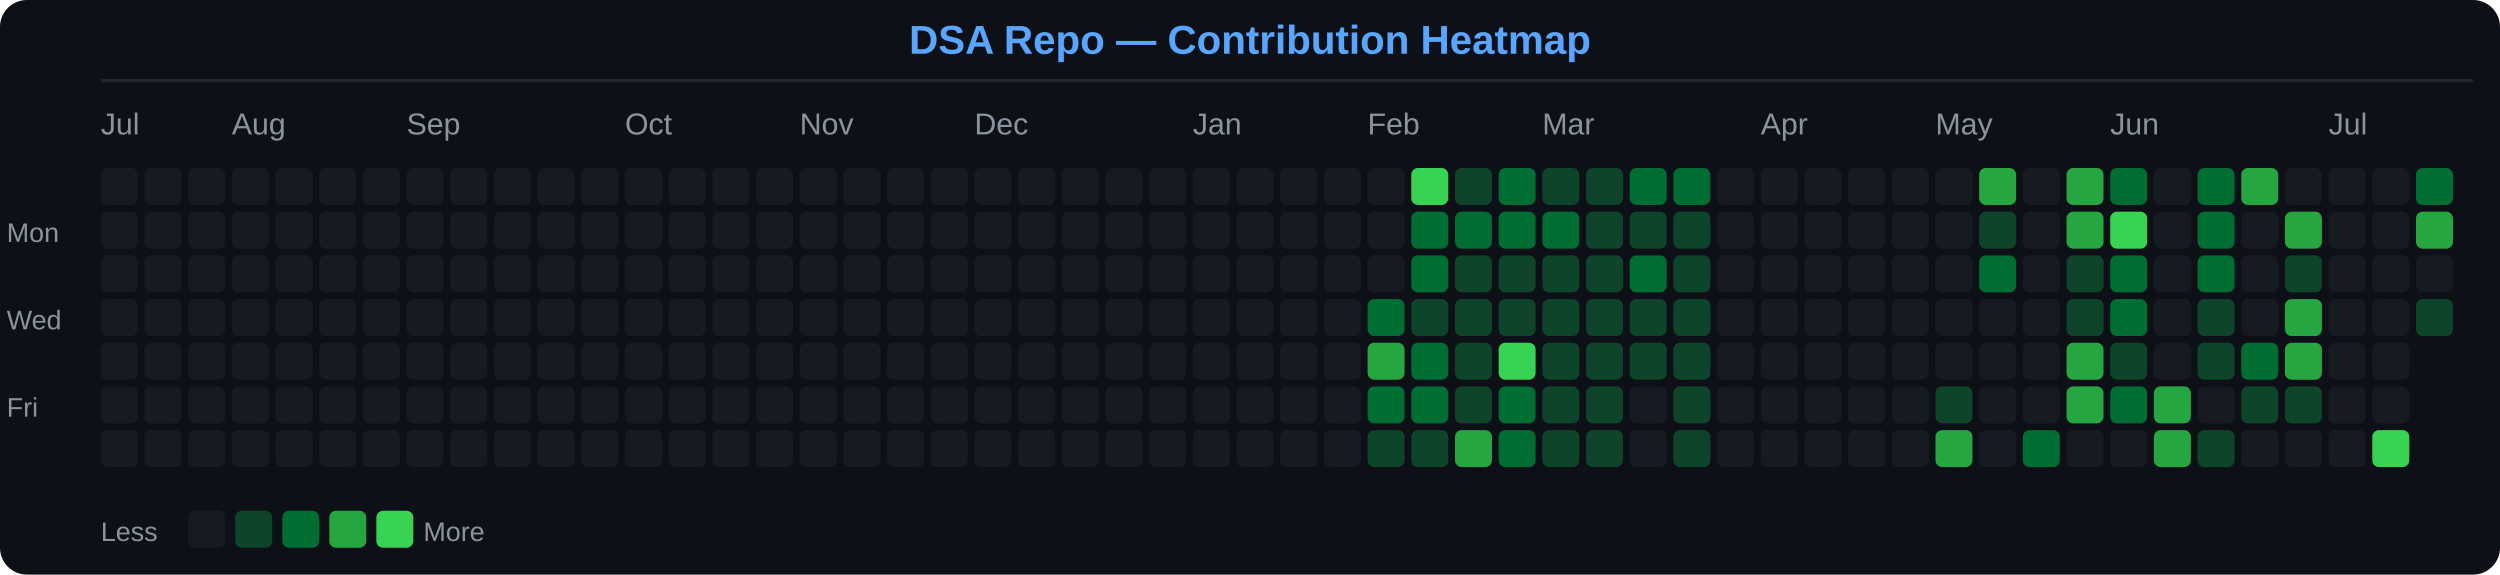
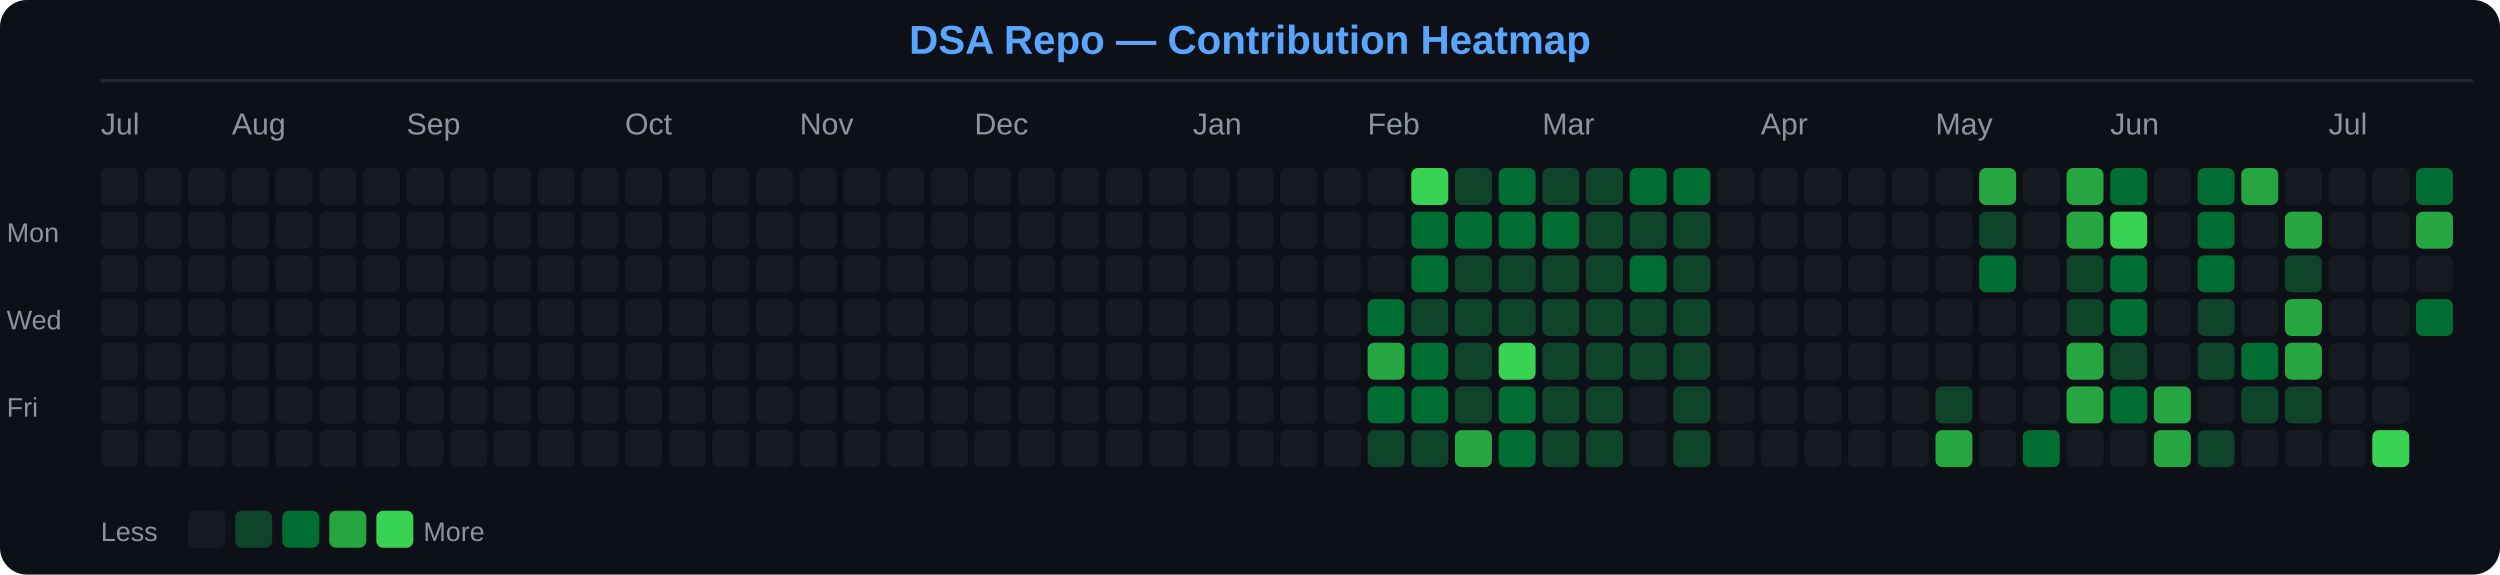
<svg xmlns="http://www.w3.org/2000/svg" width="744" height="171" viewBox="0 0 744 171">
  <rect width="744" height="171" fill="#0d1117" rx="8" />
  <text x="372" y="16" fill="#58a6ff" font-family="Arial,sans-serif" font-size="12" text-anchor="middle" font-weight="bold">DSA Repo — Contribution Heatmap</text>
  <line x1="30" y1="24" x2="736" y2="24" stroke="#21262d" stroke-width="1" />
  <text x="2" y="72" fill="#8b949e" font-family="Arial,sans-serif" font-size="8">Mon</text>
  <text x="2" y="98" fill="#8b949e" font-family="Arial,sans-serif" font-size="8">Wed</text>
  <text x="2" y="124" fill="#8b949e" font-family="Arial,sans-serif" font-size="8">Fri</text>
  <text x="30" y="40" fill="#8b949e" font-family="Arial,sans-serif" font-size="9">Jul</text>
  <rect x="30" y="50" width="11" height="11" rx="2" fill="#161b22" />
  <rect x="30" y="63" width="11" height="11" rx="2" fill="#161b22" />
  <rect x="30" y="76" width="11" height="11" rx="2" fill="#161b22" />
  <rect x="30" y="89" width="11" height="11" rx="2" fill="#161b22" />
  <rect x="30" y="102" width="11" height="11" rx="2" fill="#161b22" />
  <rect x="30" y="115" width="11" height="11" rx="2" fill="#161b22" />
  <rect x="30" y="128" width="11" height="11" rx="2" fill="#161b22" />
  <rect x="43" y="50" width="11" height="11" rx="2" fill="#161b22" />
  <rect x="43" y="63" width="11" height="11" rx="2" fill="#161b22" />
  <rect x="43" y="76" width="11" height="11" rx="2" fill="#161b22" />
  <rect x="43" y="89" width="11" height="11" rx="2" fill="#161b22" />
  <rect x="43" y="102" width="11" height="11" rx="2" fill="#161b22" />
  <rect x="43" y="115" width="11" height="11" rx="2" fill="#161b22" />
  <rect x="43" y="128" width="11" height="11" rx="2" fill="#161b22" />
  <rect x="56" y="50" width="11" height="11" rx="2" fill="#161b22" />
  <rect x="56" y="63" width="11" height="11" rx="2" fill="#161b22" />
  <rect x="56" y="76" width="11" height="11" rx="2" fill="#161b22" />
  <rect x="56" y="89" width="11" height="11" rx="2" fill="#161b22" />
  <rect x="56" y="102" width="11" height="11" rx="2" fill="#161b22" />
  <rect x="56" y="115" width="11" height="11" rx="2" fill="#161b22" />
  <rect x="56" y="128" width="11" height="11" rx="2" fill="#161b22" />
  <text x="69" y="40" fill="#8b949e" font-family="Arial,sans-serif" font-size="9">Aug</text>
  <rect x="69" y="50" width="11" height="11" rx="2" fill="#161b22" />
  <rect x="69" y="63" width="11" height="11" rx="2" fill="#161b22" />
  <rect x="69" y="76" width="11" height="11" rx="2" fill="#161b22" />
  <rect x="69" y="89" width="11" height="11" rx="2" fill="#161b22" />
  <rect x="69" y="102" width="11" height="11" rx="2" fill="#161b22" />
  <rect x="69" y="115" width="11" height="11" rx="2" fill="#161b22" />
  <rect x="69" y="128" width="11" height="11" rx="2" fill="#161b22" />
  <rect x="82" y="50" width="11" height="11" rx="2" fill="#161b22" />
  <rect x="82" y="63" width="11" height="11" rx="2" fill="#161b22" />
  <rect x="82" y="76" width="11" height="11" rx="2" fill="#161b22" />
  <rect x="82" y="89" width="11" height="11" rx="2" fill="#161b22" />
  <rect x="82" y="102" width="11" height="11" rx="2" fill="#161b22" />
  <rect x="82" y="115" width="11" height="11" rx="2" fill="#161b22" />
  <rect x="82" y="128" width="11" height="11" rx="2" fill="#161b22" />
  <rect x="95" y="50" width="11" height="11" rx="2" fill="#161b22" />
  <rect x="95" y="63" width="11" height="11" rx="2" fill="#161b22" />
  <rect x="95" y="76" width="11" height="11" rx="2" fill="#161b22" />
  <rect x="95" y="89" width="11" height="11" rx="2" fill="#161b22" />
  <rect x="95" y="102" width="11" height="11" rx="2" fill="#161b22" />
  <rect x="95" y="115" width="11" height="11" rx="2" fill="#161b22" />
  <rect x="95" y="128" width="11" height="11" rx="2" fill="#161b22" />
  <rect x="108" y="50" width="11" height="11" rx="2" fill="#161b22" />
  <rect x="108" y="63" width="11" height="11" rx="2" fill="#161b22" />
  <rect x="108" y="76" width="11" height="11" rx="2" fill="#161b22" />
  <rect x="108" y="89" width="11" height="11" rx="2" fill="#161b22" />
  <rect x="108" y="102" width="11" height="11" rx="2" fill="#161b22" />
  <rect x="108" y="115" width="11" height="11" rx="2" fill="#161b22" />
  <rect x="108" y="128" width="11" height="11" rx="2" fill="#161b22" />
  <text x="121" y="40" fill="#8b949e" font-family="Arial,sans-serif" font-size="9">Sep</text>
  <rect x="121" y="50" width="11" height="11" rx="2" fill="#161b22" />
  <rect x="121" y="63" width="11" height="11" rx="2" fill="#161b22" />
  <rect x="121" y="76" width="11" height="11" rx="2" fill="#161b22" />
  <rect x="121" y="89" width="11" height="11" rx="2" fill="#161b22" />
  <rect x="121" y="102" width="11" height="11" rx="2" fill="#161b22" />
  <rect x="121" y="115" width="11" height="11" rx="2" fill="#161b22" />
  <rect x="121" y="128" width="11" height="11" rx="2" fill="#161b22" />
  <rect x="134" y="50" width="11" height="11" rx="2" fill="#161b22" />
  <rect x="134" y="63" width="11" height="11" rx="2" fill="#161b22" />
  <rect x="134" y="76" width="11" height="11" rx="2" fill="#161b22" />
  <rect x="134" y="89" width="11" height="11" rx="2" fill="#161b22" />
  <rect x="134" y="102" width="11" height="11" rx="2" fill="#161b22" />
  <rect x="134" y="115" width="11" height="11" rx="2" fill="#161b22" />
  <rect x="134" y="128" width="11" height="11" rx="2" fill="#161b22" />
  <rect x="147" y="50" width="11" height="11" rx="2" fill="#161b22" />
  <rect x="147" y="63" width="11" height="11" rx="2" fill="#161b22" />
  <rect x="147" y="76" width="11" height="11" rx="2" fill="#161b22" />
  <rect x="147" y="89" width="11" height="11" rx="2" fill="#161b22" />
  <rect x="147" y="102" width="11" height="11" rx="2" fill="#161b22" />
  <rect x="147" y="115" width="11" height="11" rx="2" fill="#161b22" />
  <rect x="147" y="128" width="11" height="11" rx="2" fill="#161b22" />
  <rect x="160" y="50" width="11" height="11" rx="2" fill="#161b22" />
  <rect x="160" y="63" width="11" height="11" rx="2" fill="#161b22" />
  <rect x="160" y="76" width="11" height="11" rx="2" fill="#161b22" />
  <rect x="160" y="89" width="11" height="11" rx="2" fill="#161b22" />
  <rect x="160" y="102" width="11" height="11" rx="2" fill="#161b22" />
  <rect x="160" y="115" width="11" height="11" rx="2" fill="#161b22" />
  <rect x="160" y="128" width="11" height="11" rx="2" fill="#161b22" />
  <rect x="173" y="50" width="11" height="11" rx="2" fill="#161b22" />
  <rect x="173" y="63" width="11" height="11" rx="2" fill="#161b22" />
  <rect x="173" y="76" width="11" height="11" rx="2" fill="#161b22" />
  <rect x="173" y="89" width="11" height="11" rx="2" fill="#161b22" />
  <rect x="173" y="102" width="11" height="11" rx="2" fill="#161b22" />
  <rect x="173" y="115" width="11" height="11" rx="2" fill="#161b22" />
  <rect x="173" y="128" width="11" height="11" rx="2" fill="#161b22" />
  <text x="186" y="40" fill="#8b949e" font-family="Arial,sans-serif" font-size="9">Oct</text>
  <rect x="186" y="50" width="11" height="11" rx="2" fill="#161b22" />
  <rect x="186" y="63" width="11" height="11" rx="2" fill="#161b22" />
  <rect x="186" y="76" width="11" height="11" rx="2" fill="#161b22" />
  <rect x="186" y="89" width="11" height="11" rx="2" fill="#161b22" />
  <rect x="186" y="102" width="11" height="11" rx="2" fill="#161b22" />
  <rect x="186" y="115" width="11" height="11" rx="2" fill="#161b22" />
  <rect x="186" y="128" width="11" height="11" rx="2" fill="#161b22" />
  <rect x="199" y="50" width="11" height="11" rx="2" fill="#161b22" />
  <rect x="199" y="63" width="11" height="11" rx="2" fill="#161b22" />
  <rect x="199" y="76" width="11" height="11" rx="2" fill="#161b22" />
  <rect x="199" y="89" width="11" height="11" rx="2" fill="#161b22" />
  <rect x="199" y="102" width="11" height="11" rx="2" fill="#161b22" />
  <rect x="199" y="115" width="11" height="11" rx="2" fill="#161b22" />
  <rect x="199" y="128" width="11" height="11" rx="2" fill="#161b22" />
  <rect x="212" y="50" width="11" height="11" rx="2" fill="#161b22" />
  <rect x="212" y="63" width="11" height="11" rx="2" fill="#161b22" />
  <rect x="212" y="76" width="11" height="11" rx="2" fill="#161b22" />
  <rect x="212" y="89" width="11" height="11" rx="2" fill="#161b22" />
  <rect x="212" y="102" width="11" height="11" rx="2" fill="#161b22" />
  <rect x="212" y="115" width="11" height="11" rx="2" fill="#161b22" />
  <rect x="212" y="128" width="11" height="11" rx="2" fill="#161b22" />
  <rect x="225" y="50" width="11" height="11" rx="2" fill="#161b22" />
  <rect x="225" y="63" width="11" height="11" rx="2" fill="#161b22" />
  <rect x="225" y="76" width="11" height="11" rx="2" fill="#161b22" />
  <rect x="225" y="89" width="11" height="11" rx="2" fill="#161b22" />
  <rect x="225" y="102" width="11" height="11" rx="2" fill="#161b22" />
  <rect x="225" y="115" width="11" height="11" rx="2" fill="#161b22" />
  <rect x="225" y="128" width="11" height="11" rx="2" fill="#161b22" />
  <text x="238" y="40" fill="#8b949e" font-family="Arial,sans-serif" font-size="9">Nov</text>
  <rect x="238" y="50" width="11" height="11" rx="2" fill="#161b22" />
  <rect x="238" y="63" width="11" height="11" rx="2" fill="#161b22" />
  <rect x="238" y="76" width="11" height="11" rx="2" fill="#161b22" />
  <rect x="238" y="89" width="11" height="11" rx="2" fill="#161b22" />
  <rect x="238" y="102" width="11" height="11" rx="2" fill="#161b22" />
  <rect x="238" y="115" width="11" height="11" rx="2" fill="#161b22" />
  <rect x="238" y="128" width="11" height="11" rx="2" fill="#161b22" />
  <rect x="251" y="50" width="11" height="11" rx="2" fill="#161b22" />
  <rect x="251" y="63" width="11" height="11" rx="2" fill="#161b22" />
  <rect x="251" y="76" width="11" height="11" rx="2" fill="#161b22" />
  <rect x="251" y="89" width="11" height="11" rx="2" fill="#161b22" />
  <rect x="251" y="102" width="11" height="11" rx="2" fill="#161b22" />
  <rect x="251" y="115" width="11" height="11" rx="2" fill="#161b22" />
  <rect x="251" y="128" width="11" height="11" rx="2" fill="#161b22" />
  <rect x="264" y="50" width="11" height="11" rx="2" fill="#161b22" />
  <rect x="264" y="63" width="11" height="11" rx="2" fill="#161b22" />
  <rect x="264" y="76" width="11" height="11" rx="2" fill="#161b22" />
  <rect x="264" y="89" width="11" height="11" rx="2" fill="#161b22" />
  <rect x="264" y="102" width="11" height="11" rx="2" fill="#161b22" />
  <rect x="264" y="115" width="11" height="11" rx="2" fill="#161b22" />
  <rect x="264" y="128" width="11" height="11" rx="2" fill="#161b22" />
  <rect x="277" y="50" width="11" height="11" rx="2" fill="#161b22" />
  <rect x="277" y="63" width="11" height="11" rx="2" fill="#161b22" />
  <rect x="277" y="76" width="11" height="11" rx="2" fill="#161b22" />
  <rect x="277" y="89" width="11" height="11" rx="2" fill="#161b22" />
  <rect x="277" y="102" width="11" height="11" rx="2" fill="#161b22" />
  <rect x="277" y="115" width="11" height="11" rx="2" fill="#161b22" />
  <rect x="277" y="128" width="11" height="11" rx="2" fill="#161b22" />
  <text x="290" y="40" fill="#8b949e" font-family="Arial,sans-serif" font-size="9">Dec</text>
  <rect x="290" y="50" width="11" height="11" rx="2" fill="#161b22" />
  <rect x="290" y="63" width="11" height="11" rx="2" fill="#161b22" />
  <rect x="290" y="76" width="11" height="11" rx="2" fill="#161b22" />
  <rect x="290" y="89" width="11" height="11" rx="2" fill="#161b22" />
  <rect x="290" y="102" width="11" height="11" rx="2" fill="#161b22" />
  <rect x="290" y="115" width="11" height="11" rx="2" fill="#161b22" />
  <rect x="290" y="128" width="11" height="11" rx="2" fill="#161b22" />
  <rect x="303" y="50" width="11" height="11" rx="2" fill="#161b22" />
  <rect x="303" y="63" width="11" height="11" rx="2" fill="#161b22" />
  <rect x="303" y="76" width="11" height="11" rx="2" fill="#161b22" />
  <rect x="303" y="89" width="11" height="11" rx="2" fill="#161b22" />
  <rect x="303" y="102" width="11" height="11" rx="2" fill="#161b22" />
  <rect x="303" y="115" width="11" height="11" rx="2" fill="#161b22" />
  <rect x="303" y="128" width="11" height="11" rx="2" fill="#161b22" />
  <rect x="316" y="50" width="11" height="11" rx="2" fill="#161b22" />
  <rect x="316" y="63" width="11" height="11" rx="2" fill="#161b22" />
  <rect x="316" y="76" width="11" height="11" rx="2" fill="#161b22" />
  <rect x="316" y="89" width="11" height="11" rx="2" fill="#161b22" />
  <rect x="316" y="102" width="11" height="11" rx="2" fill="#161b22" />
  <rect x="316" y="115" width="11" height="11" rx="2" fill="#161b22" />
  <rect x="316" y="128" width="11" height="11" rx="2" fill="#161b22" />
  <rect x="329" y="50" width="11" height="11" rx="2" fill="#161b22" />
  <rect x="329" y="63" width="11" height="11" rx="2" fill="#161b22" />
  <rect x="329" y="76" width="11" height="11" rx="2" fill="#161b22" />
  <rect x="329" y="89" width="11" height="11" rx="2" fill="#161b22" />
  <rect x="329" y="102" width="11" height="11" rx="2" fill="#161b22" />
  <rect x="329" y="115" width="11" height="11" rx="2" fill="#161b22" />
  <rect x="329" y="128" width="11" height="11" rx="2" fill="#161b22" />
  <rect x="342" y="50" width="11" height="11" rx="2" fill="#161b22" />
  <rect x="342" y="63" width="11" height="11" rx="2" fill="#161b22" />
  <rect x="342" y="76" width="11" height="11" rx="2" fill="#161b22" />
  <rect x="342" y="89" width="11" height="11" rx="2" fill="#161b22" />
  <rect x="342" y="102" width="11" height="11" rx="2" fill="#161b22" />
  <rect x="342" y="115" width="11" height="11" rx="2" fill="#161b22" />
  <rect x="342" y="128" width="11" height="11" rx="2" fill="#161b22" />
  <text x="355" y="40" fill="#8b949e" font-family="Arial,sans-serif" font-size="9">Jan</text>
  <rect x="355" y="50" width="11" height="11" rx="2" fill="#161b22" />
  <rect x="355" y="63" width="11" height="11" rx="2" fill="#161b22" />
  <rect x="355" y="76" width="11" height="11" rx="2" fill="#161b22" />
  <rect x="355" y="89" width="11" height="11" rx="2" fill="#161b22" />
  <rect x="355" y="102" width="11" height="11" rx="2" fill="#161b22" />
  <rect x="355" y="115" width="11" height="11" rx="2" fill="#161b22" />
  <rect x="355" y="128" width="11" height="11" rx="2" fill="#161b22" />
  <rect x="368" y="50" width="11" height="11" rx="2" fill="#161b22" />
  <rect x="368" y="63" width="11" height="11" rx="2" fill="#161b22" />
  <rect x="368" y="76" width="11" height="11" rx="2" fill="#161b22" />
  <rect x="368" y="89" width="11" height="11" rx="2" fill="#161b22" />
  <rect x="368" y="102" width="11" height="11" rx="2" fill="#161b22" />
  <rect x="368" y="115" width="11" height="11" rx="2" fill="#161b22" />
  <rect x="368" y="128" width="11" height="11" rx="2" fill="#161b22" />
  <rect x="381" y="50" width="11" height="11" rx="2" fill="#161b22" />
  <rect x="381" y="63" width="11" height="11" rx="2" fill="#161b22" />
  <rect x="381" y="76" width="11" height="11" rx="2" fill="#161b22" />
  <rect x="381" y="89" width="11" height="11" rx="2" fill="#161b22" />
  <rect x="381" y="102" width="11" height="11" rx="2" fill="#161b22" />
  <rect x="381" y="115" width="11" height="11" rx="2" fill="#161b22" />
  <rect x="381" y="128" width="11" height="11" rx="2" fill="#161b22" />
  <rect x="394" y="50" width="11" height="11" rx="2" fill="#161b22" />
  <rect x="394" y="63" width="11" height="11" rx="2" fill="#161b22" />
  <rect x="394" y="76" width="11" height="11" rx="2" fill="#161b22" />
  <rect x="394" y="89" width="11" height="11" rx="2" fill="#161b22" />
  <rect x="394" y="102" width="11" height="11" rx="2" fill="#161b22" />
  <rect x="394" y="115" width="11" height="11" rx="2" fill="#161b22" />
  <rect x="394" y="128" width="11" height="11" rx="2" fill="#161b22" />
  <text x="407" y="40" fill="#8b949e" font-family="Arial,sans-serif" font-size="9">Feb</text>
  <rect x="407" y="50" width="11" height="11" rx="2" fill="#161b22" />
  <rect x="407" y="63" width="11" height="11" rx="2" fill="#161b22" />
  <rect x="407" y="76" width="11" height="11" rx="2" fill="#161b22" />
  <rect x="407" y="89" width="11" height="11" rx="2" fill="#006d32" />
  <rect x="407" y="102" width="11" height="11" rx="2" fill="#26a641" />
  <rect x="407" y="115" width="11" height="11" rx="2" fill="#006d32" />
  <rect x="407" y="128" width="11" height="11" rx="2" fill="#0e4429" />
  <rect x="420" y="50" width="11" height="11" rx="2" fill="#39d353" />
  <rect x="420" y="63" width="11" height="11" rx="2" fill="#006d32" />
  <rect x="420" y="76" width="11" height="11" rx="2" fill="#006d32" />
  <rect x="420" y="89" width="11" height="11" rx="2" fill="#0e4429" />
  <rect x="420" y="102" width="11" height="11" rx="2" fill="#006d32" />
  <rect x="420" y="115" width="11" height="11" rx="2" fill="#006d32" />
  <rect x="420" y="128" width="11" height="11" rx="2" fill="#0e4429" />
  <rect x="433" y="50" width="11" height="11" rx="2" fill="#0e4429" />
  <rect x="433" y="63" width="11" height="11" rx="2" fill="#006d32" />
  <rect x="433" y="76" width="11" height="11" rx="2" fill="#0e4429" />
  <rect x="433" y="89" width="11" height="11" rx="2" fill="#0e4429" />
  <rect x="433" y="102" width="11" height="11" rx="2" fill="#0e4429" />
  <rect x="433" y="115" width="11" height="11" rx="2" fill="#0e4429" />
  <rect x="433" y="128" width="11" height="11" rx="2" fill="#26a641" />
  <rect x="446" y="50" width="11" height="11" rx="2" fill="#006d32" />
  <rect x="446" y="63" width="11" height="11" rx="2" fill="#006d32" />
  <rect x="446" y="76" width="11" height="11" rx="2" fill="#0e4429" />
  <rect x="446" y="89" width="11" height="11" rx="2" fill="#0e4429" />
  <rect x="446" y="102" width="11" height="11" rx="2" fill="#39d353" />
  <rect x="446" y="115" width="11" height="11" rx="2" fill="#006d32" />
  <rect x="446" y="128" width="11" height="11" rx="2" fill="#006d32" />
  <text x="459" y="40" fill="#8b949e" font-family="Arial,sans-serif" font-size="9">Mar</text>
  <rect x="459" y="50" width="11" height="11" rx="2" fill="#0e4429" />
  <rect x="459" y="63" width="11" height="11" rx="2" fill="#006d32" />
  <rect x="459" y="76" width="11" height="11" rx="2" fill="#0e4429" />
  <rect x="459" y="89" width="11" height="11" rx="2" fill="#0e4429" />
  <rect x="459" y="102" width="11" height="11" rx="2" fill="#0e4429" />
  <rect x="459" y="115" width="11" height="11" rx="2" fill="#0e4429" />
  <rect x="459" y="128" width="11" height="11" rx="2" fill="#0e4429" />
  <rect x="472" y="50" width="11" height="11" rx="2" fill="#0e4429" />
  <rect x="472" y="63" width="11" height="11" rx="2" fill="#0e4429" />
  <rect x="472" y="76" width="11" height="11" rx="2" fill="#0e4429" />
  <rect x="472" y="89" width="11" height="11" rx="2" fill="#0e4429" />
  <rect x="472" y="102" width="11" height="11" rx="2" fill="#0e4429" />
  <rect x="472" y="115" width="11" height="11" rx="2" fill="#0e4429" />
  <rect x="472" y="128" width="11" height="11" rx="2" fill="#0e4429" />
  <rect x="485" y="50" width="11" height="11" rx="2" fill="#006d32" />
  <rect x="485" y="63" width="11" height="11" rx="2" fill="#0e4429" />
  <rect x="485" y="76" width="11" height="11" rx="2" fill="#006d32" />
  <rect x="485" y="89" width="11" height="11" rx="2" fill="#0e4429" />
  <rect x="485" y="102" width="11" height="11" rx="2" fill="#0e4429" />
  <rect x="485" y="115" width="11" height="11" rx="2" fill="#161b22" />
  <rect x="485" y="128" width="11" height="11" rx="2" fill="#161b22" />
  <rect x="498" y="50" width="11" height="11" rx="2" fill="#006d32" />
  <rect x="498" y="63" width="11" height="11" rx="2" fill="#0e4429" />
  <rect x="498" y="76" width="11" height="11" rx="2" fill="#0e4429" />
  <rect x="498" y="89" width="11" height="11" rx="2" fill="#0e4429" />
  <rect x="498" y="102" width="11" height="11" rx="2" fill="#0e4429" />
  <rect x="498" y="115" width="11" height="11" rx="2" fill="#0e4429" />
  <rect x="498" y="128" width="11" height="11" rx="2" fill="#0e4429" />
  <rect x="511" y="50" width="11" height="11" rx="2" fill="#161b22" />
  <rect x="511" y="63" width="11" height="11" rx="2" fill="#161b22" />
  <rect x="511" y="76" width="11" height="11" rx="2" fill="#161b22" />
  <rect x="511" y="89" width="11" height="11" rx="2" fill="#161b22" />
  <rect x="511" y="102" width="11" height="11" rx="2" fill="#161b22" />
  <rect x="511" y="115" width="11" height="11" rx="2" fill="#161b22" />
  <rect x="511" y="128" width="11" height="11" rx="2" fill="#161b22" />
  <text x="524" y="40" fill="#8b949e" font-family="Arial,sans-serif" font-size="9">Apr</text>
  <rect x="524" y="50" width="11" height="11" rx="2" fill="#161b22" />
  <rect x="524" y="63" width="11" height="11" rx="2" fill="#161b22" />
  <rect x="524" y="76" width="11" height="11" rx="2" fill="#161b22" />
  <rect x="524" y="89" width="11" height="11" rx="2" fill="#161b22" />
  <rect x="524" y="102" width="11" height="11" rx="2" fill="#161b22" />
  <rect x="524" y="115" width="11" height="11" rx="2" fill="#161b22" />
  <rect x="524" y="128" width="11" height="11" rx="2" fill="#161b22" />
  <rect x="537" y="50" width="11" height="11" rx="2" fill="#161b22" />
  <rect x="537" y="63" width="11" height="11" rx="2" fill="#161b22" />
  <rect x="537" y="76" width="11" height="11" rx="2" fill="#161b22" />
  <rect x="537" y="89" width="11" height="11" rx="2" fill="#161b22" />
  <rect x="537" y="102" width="11" height="11" rx="2" fill="#161b22" />
  <rect x="537" y="115" width="11" height="11" rx="2" fill="#161b22" />
  <rect x="537" y="128" width="11" height="11" rx="2" fill="#161b22" />
  <rect x="550" y="50" width="11" height="11" rx="2" fill="#161b22" />
  <rect x="550" y="63" width="11" height="11" rx="2" fill="#161b22" />
  <rect x="550" y="76" width="11" height="11" rx="2" fill="#161b22" />
  <rect x="550" y="89" width="11" height="11" rx="2" fill="#161b22" />
  <rect x="550" y="102" width="11" height="11" rx="2" fill="#161b22" />
  <rect x="550" y="115" width="11" height="11" rx="2" fill="#161b22" />
  <rect x="550" y="128" width="11" height="11" rx="2" fill="#161b22" />
  <rect x="563" y="50" width="11" height="11" rx="2" fill="#161b22" />
  <rect x="563" y="63" width="11" height="11" rx="2" fill="#161b22" />
  <rect x="563" y="76" width="11" height="11" rx="2" fill="#161b22" />
  <rect x="563" y="89" width="11" height="11" rx="2" fill="#161b22" />
  <rect x="563" y="102" width="11" height="11" rx="2" fill="#161b22" />
  <rect x="563" y="115" width="11" height="11" rx="2" fill="#161b22" />
  <rect x="563" y="128" width="11" height="11" rx="2" fill="#161b22" />
  <text x="576" y="40" fill="#8b949e" font-family="Arial,sans-serif" font-size="9">May</text>
  <rect x="576" y="50" width="11" height="11" rx="2" fill="#161b22" />
  <rect x="576" y="63" width="11" height="11" rx="2" fill="#161b22" />
  <rect x="576" y="76" width="11" height="11" rx="2" fill="#161b22" />
  <rect x="576" y="89" width="11" height="11" rx="2" fill="#161b22" />
  <rect x="576" y="102" width="11" height="11" rx="2" fill="#161b22" />
  <rect x="576" y="115" width="11" height="11" rx="2" fill="#0e4429" />
  <rect x="576" y="128" width="11" height="11" rx="2" fill="#26a641" />
  <rect x="589" y="50" width="11" height="11" rx="2" fill="#26a641" />
  <rect x="589" y="63" width="11" height="11" rx="2" fill="#0e4429" />
  <rect x="589" y="76" width="11" height="11" rx="2" fill="#006d32" />
  <rect x="589" y="89" width="11" height="11" rx="2" fill="#161b22" />
  <rect x="589" y="102" width="11" height="11" rx="2" fill="#161b22" />
  <rect x="589" y="115" width="11" height="11" rx="2" fill="#161b22" />
  <rect x="589" y="128" width="11" height="11" rx="2" fill="#161b22" />
  <rect x="602" y="50" width="11" height="11" rx="2" fill="#161b22" />
  <rect x="602" y="63" width="11" height="11" rx="2" fill="#161b22" />
  <rect x="602" y="76" width="11" height="11" rx="2" fill="#161b22" />
  <rect x="602" y="89" width="11" height="11" rx="2" fill="#161b22" />
  <rect x="602" y="102" width="11" height="11" rx="2" fill="#161b22" />
  <rect x="602" y="115" width="11" height="11" rx="2" fill="#161b22" />
  <rect x="602" y="128" width="11" height="11" rx="2" fill="#006d32" />
  <rect x="615" y="50" width="11" height="11" rx="2" fill="#26a641" />
  <rect x="615" y="63" width="11" height="11" rx="2" fill="#26a641" />
  <rect x="615" y="76" width="11" height="11" rx="2" fill="#0e4429" />
  <rect x="615" y="89" width="11" height="11" rx="2" fill="#0e4429" />
  <rect x="615" y="102" width="11" height="11" rx="2" fill="#26a641" />
  <rect x="615" y="115" width="11" height="11" rx="2" fill="#26a641" />
  <rect x="615" y="128" width="11" height="11" rx="2" fill="#161b22" />
  <text x="628" y="40" fill="#8b949e" font-family="Arial,sans-serif" font-size="9">Jun</text>
  <rect x="628" y="50" width="11" height="11" rx="2" fill="#006d32" />
  <rect x="628" y="63" width="11" height="11" rx="2" fill="#39d353" />
  <rect x="628" y="76" width="11" height="11" rx="2" fill="#006d32" />
  <rect x="628" y="89" width="11" height="11" rx="2" fill="#006d32" />
  <rect x="628" y="102" width="11" height="11" rx="2" fill="#0e4429" />
  <rect x="628" y="115" width="11" height="11" rx="2" fill="#006d32" />
  <rect x="628" y="128" width="11" height="11" rx="2" fill="#161b22" />
  <rect x="641" y="50" width="11" height="11" rx="2" fill="#161b22" />
  <rect x="641" y="63" width="11" height="11" rx="2" fill="#161b22" />
  <rect x="641" y="76" width="11" height="11" rx="2" fill="#161b22" />
  <rect x="641" y="89" width="11" height="11" rx="2" fill="#161b22" />
  <rect x="641" y="102" width="11" height="11" rx="2" fill="#161b22" />
  <rect x="641" y="115" width="11" height="11" rx="2" fill="#26a641" />
  <rect x="641" y="128" width="11" height="11" rx="2" fill="#26a641" />
  <rect x="654" y="50" width="11" height="11" rx="2" fill="#006d32" />
  <rect x="654" y="63" width="11" height="11" rx="2" fill="#006d32" />
  <rect x="654" y="76" width="11" height="11" rx="2" fill="#006d32" />
  <rect x="654" y="89" width="11" height="11" rx="2" fill="#0e4429" />
  <rect x="654" y="102" width="11" height="11" rx="2" fill="#0e4429" />
  <rect x="654" y="115" width="11" height="11" rx="2" fill="#161b22" />
  <rect x="654" y="128" width="11" height="11" rx="2" fill="#0e4429" />
  <rect x="667" y="50" width="11" height="11" rx="2" fill="#26a641" />
  <rect x="667" y="63" width="11" height="11" rx="2" fill="#161b22" />
  <rect x="667" y="76" width="11" height="11" rx="2" fill="#161b22" />
  <rect x="667" y="89" width="11" height="11" rx="2" fill="#161b22" />
  <rect x="667" y="102" width="11" height="11" rx="2" fill="#006d32" />
  <rect x="667" y="115" width="11" height="11" rx="2" fill="#0e4429" />
  <rect x="667" y="128" width="11" height="11" rx="2" fill="#161b22" />
  <rect x="680" y="50" width="11" height="11" rx="2" fill="#161b22" />
  <rect x="680" y="63" width="11" height="11" rx="2" fill="#26a641" />
  <rect x="680" y="76" width="11" height="11" rx="2" fill="#0e4429" />
  <rect x="680" y="89" width="11" height="11" rx="2" fill="#26a641" />
  <rect x="680" y="102" width="11" height="11" rx="2" fill="#26a641" />
  <rect x="680" y="115" width="11" height="11" rx="2" fill="#0e4429" />
  <rect x="680" y="128" width="11" height="11" rx="2" fill="#161b22" />
  <text x="693" y="40" fill="#8b949e" font-family="Arial,sans-serif" font-size="9">Jul</text>
  <rect x="693" y="50" width="11" height="11" rx="2" fill="#161b22" />
  <rect x="693" y="63" width="11" height="11" rx="2" fill="#161b22" />
  <rect x="693" y="76" width="11" height="11" rx="2" fill="#161b22" />
  <rect x="693" y="89" width="11" height="11" rx="2" fill="#161b22" />
  <rect x="693" y="102" width="11" height="11" rx="2" fill="#161b22" />
  <rect x="693" y="115" width="11" height="11" rx="2" fill="#161b22" />
  <rect x="693" y="128" width="11" height="11" rx="2" fill="#161b22" />
  <rect x="706" y="50" width="11" height="11" rx="2" fill="#161b22" />
  <rect x="706" y="63" width="11" height="11" rx="2" fill="#161b22" />
  <rect x="706" y="76" width="11" height="11" rx="2" fill="#161b22" />
  <rect x="706" y="89" width="11" height="11" rx="2" fill="#161b22" />
  <rect x="706" y="102" width="11" height="11" rx="2" fill="#161b22" />
  <rect x="706" y="115" width="11" height="11" rx="2" fill="#161b22" />
  <rect x="706" y="128" width="11" height="11" rx="2" fill="#39d353" />
  <rect x="719" y="50" width="11" height="11" rx="2" fill="#006d32" />
  <rect x="719" y="63" width="11" height="11" rx="2" fill="#26a641" />
  <rect x="719" y="76" width="11" height="11" rx="2" fill="#161b22" />
-   <rect x="719" y="89" width="11" height="11" rx="2" fill="#0e4429" />
+   <rect x="719" y="89" width="11" height="11" rx="2" fill="#006d32" />
  <text x="30" y="161" fill="#8b949e" font-family="Arial,sans-serif" font-size="8">Less</text>
  <rect x="56" y="152" width="11" height="11" rx="2" fill="#161b22" />
  <rect x="70" y="152" width="11" height="11" rx="2" fill="#0e4429" />
  <rect x="84" y="152" width="11" height="11" rx="2" fill="#006d32" />
  <rect x="98" y="152" width="11" height="11" rx="2" fill="#26a641" />
  <rect x="112" y="152" width="11" height="11" rx="2" fill="#39d353" />
  <text x="126" y="161" fill="#8b949e" font-family="Arial,sans-serif" font-size="8">More</text>
</svg>
